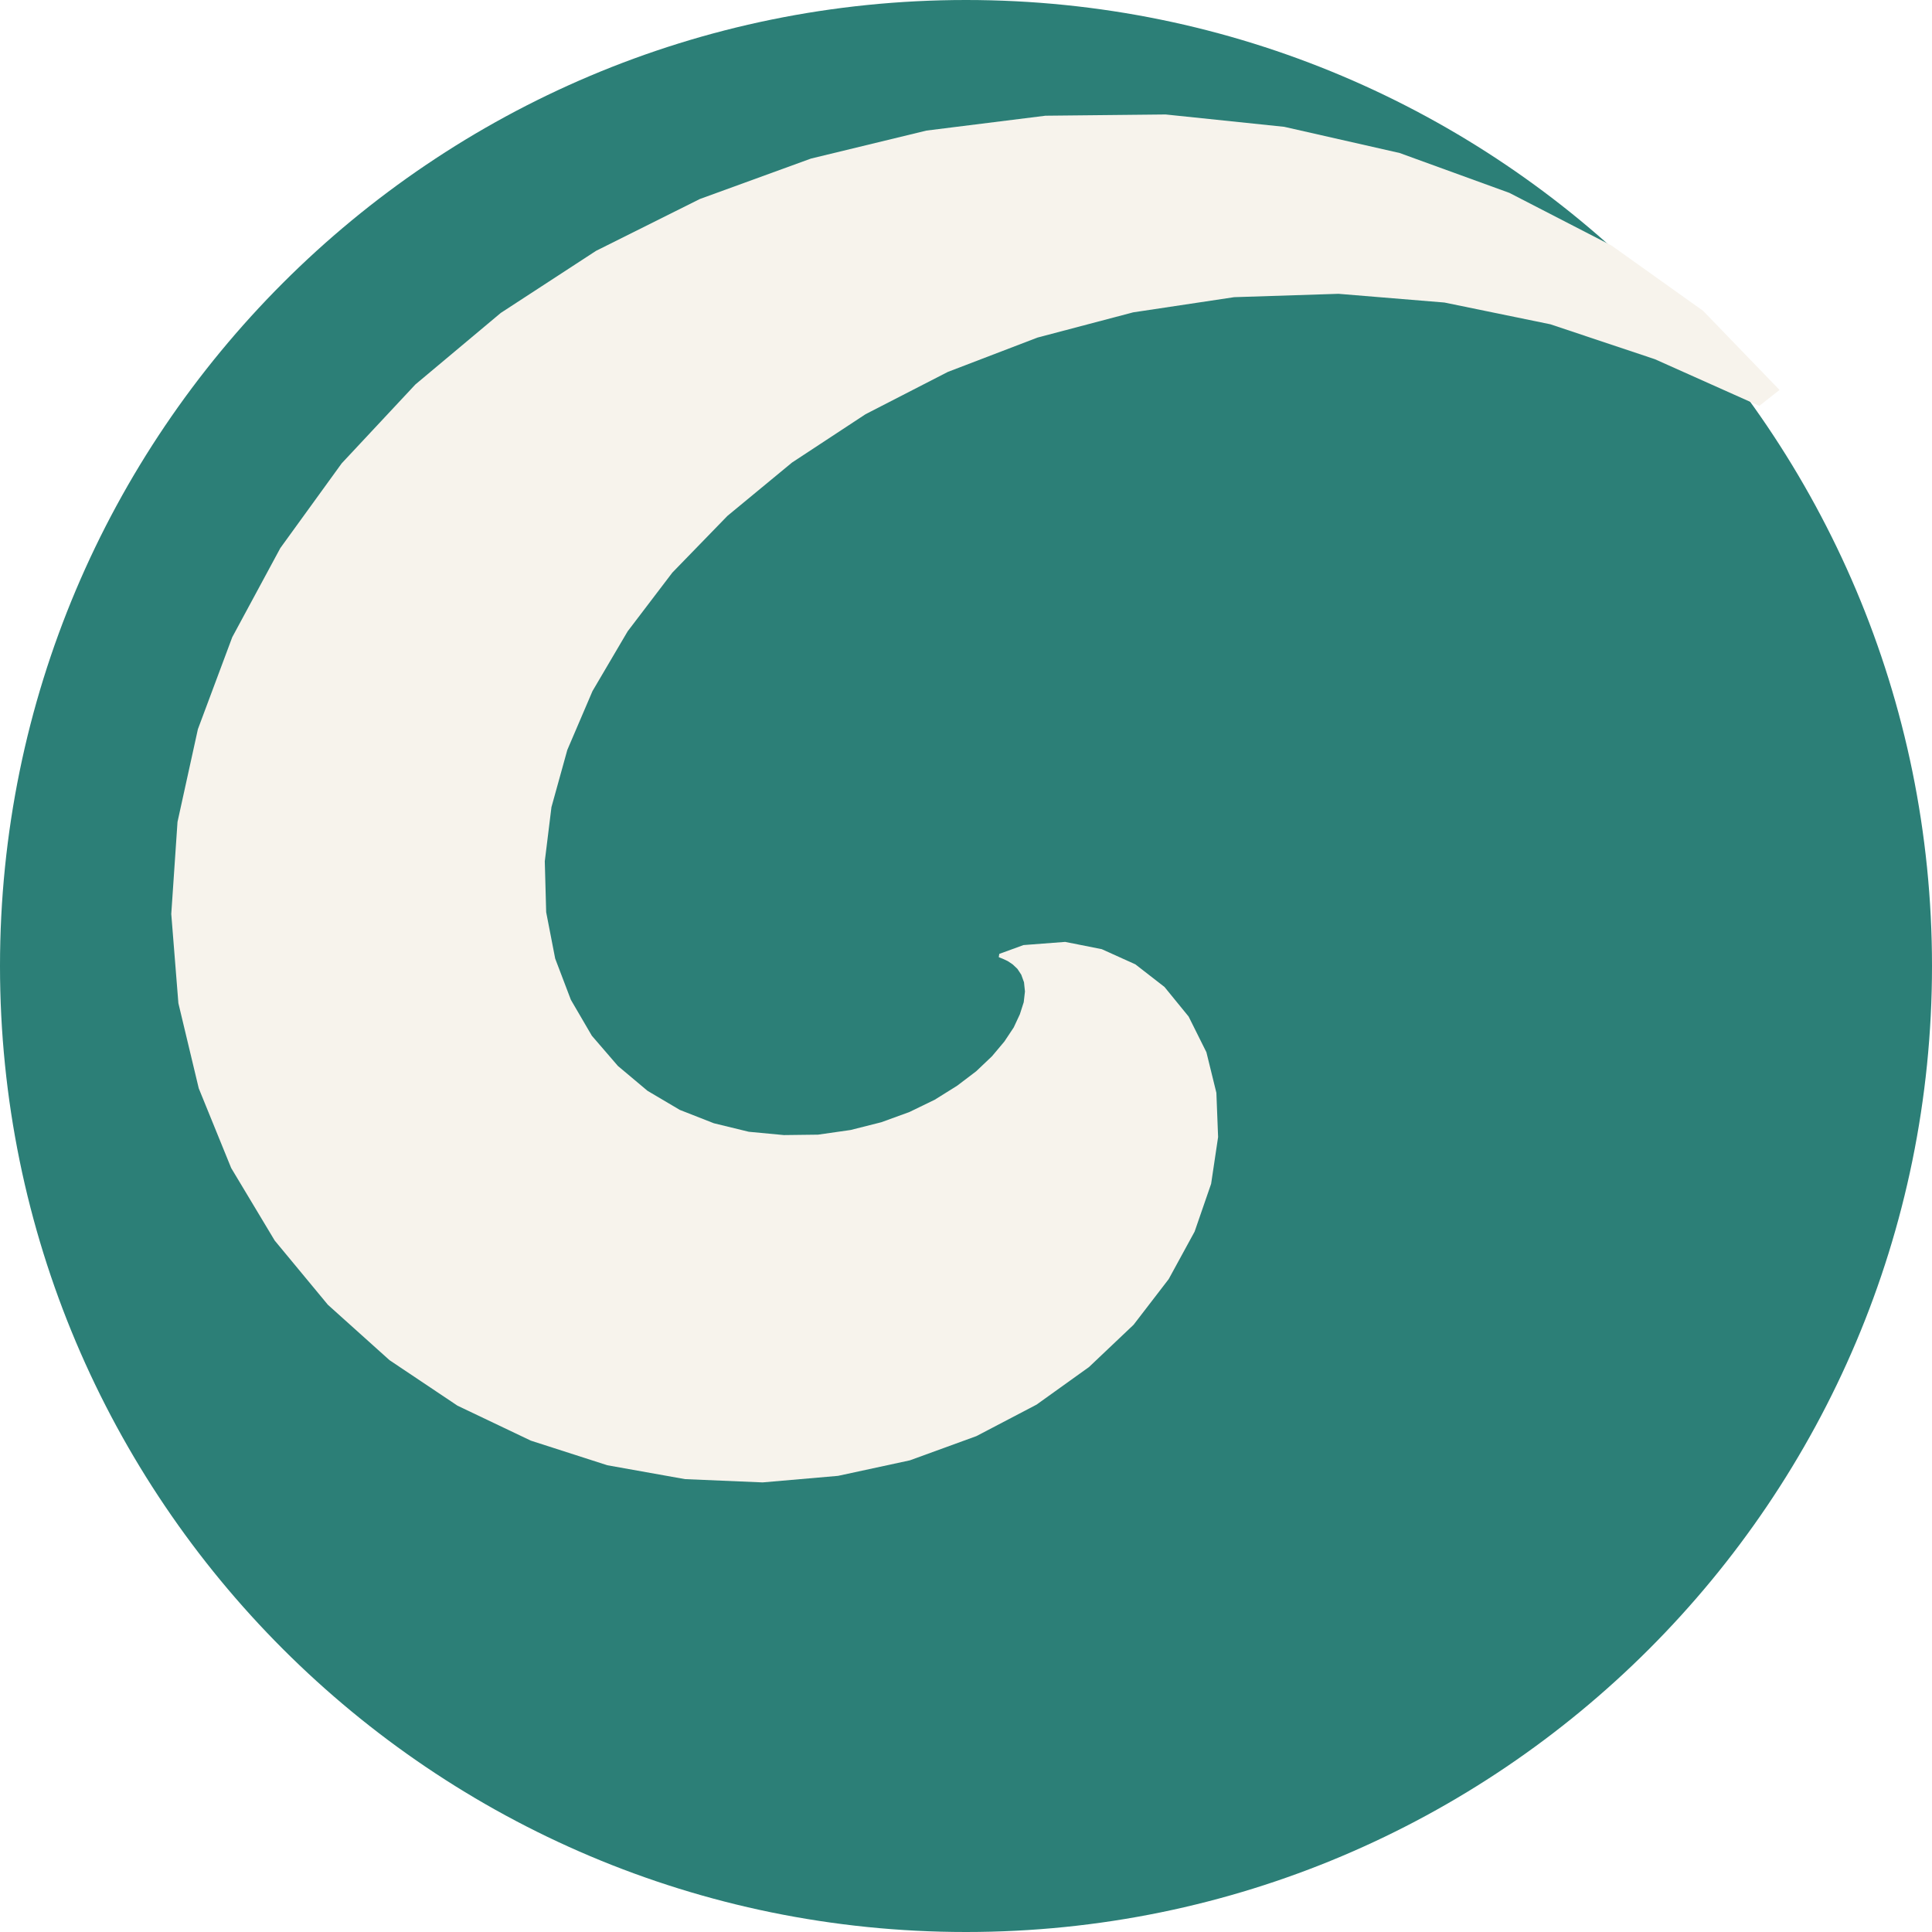
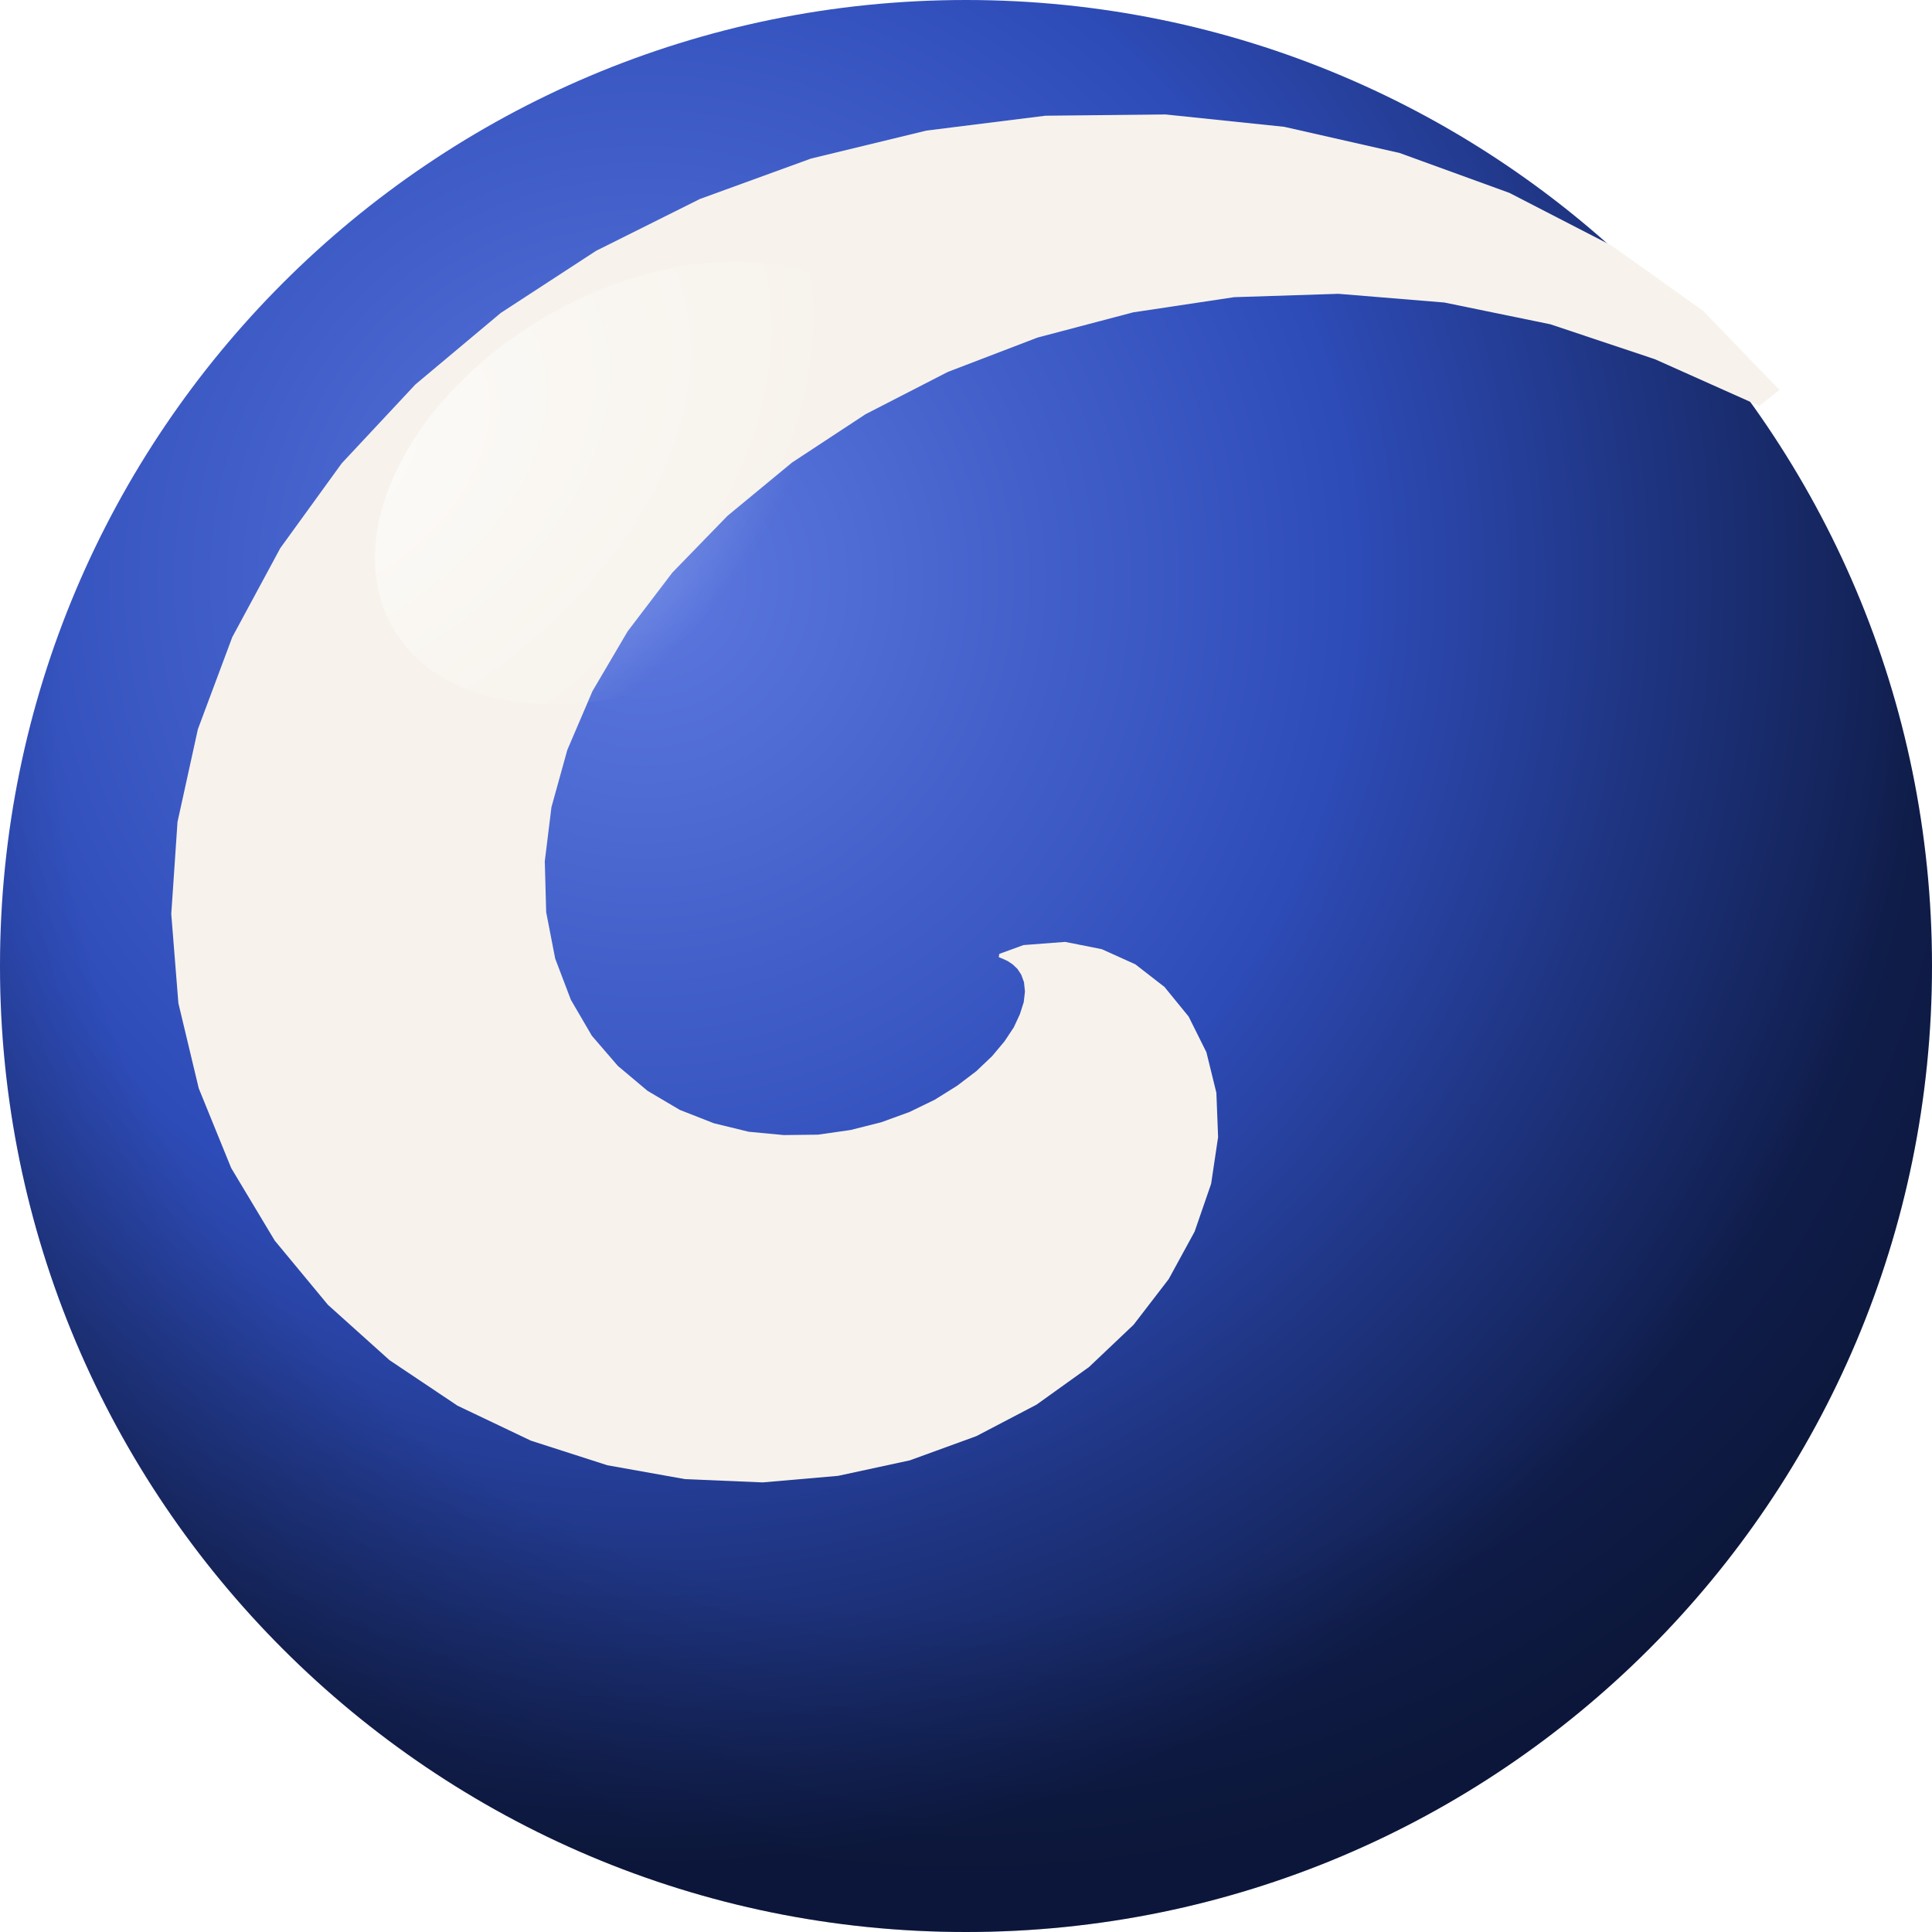
<svg xmlns="http://www.w3.org/2000/svg" viewBox="24 24 60 60">
-   <circle cx="54" cy="54" r="30" fill="#2C7F77" />
+   <defs>
+     <radialGradient id="ball" cx="44" cy="42" r="40" gradientUnits="userSpaceOnUse">
+       <stop offset="0" stop-color="#5D79E0" />
+       <stop offset=".55" stop-color="#2E4CB8" />
+       <stop offset="1" stop-color="#101E4D" />
+     </radialGradient>
+     <radialGradient id="edge" cx="54" cy="46" r="36" gradientUnits="userSpaceOnUse">
+       <stop offset=".78" stop-color="#000" stop-opacity="0" />
+       <stop offset="1" stop-color="#000" stop-opacity=".25" />
+     </radialGradient>
+     <radialGradient id="light" cx="0" cy="0" r="1">
+       <stop offset="0" stop-color="#fff" stop-opacity=".7" />
+       <stop offset="1" stop-color="#fff" stop-opacity="0" />
+     </radialGradient>
+   </defs>
+   <circle cx="54" cy="54" r="30" fill="url(#ball)" />
  <path transform="rotate(-20 54 54)" fill="#F7F3EC" d="M55.90,54.00 L57.15,54.35 L58.14,54.95 L58.96,55.75 L59.57,56.72 L59.96,57.84 L60.10,59.07 L59.96,60.36 L59.54,61.67 L58.84,62.96 L57.85,64.18 L56.59,65.29 L55.08,66.25 L53.33,67.01 L51.40,67.55 L49.31,67.83 L47.11,67.83 L44.85,67.52 L42.58,66.91 L40.35,65.99 L38.23,64.76 L36.26,63.23 L34.49,61.43 L32.99,59.38 L31.78,57.11 L30.91,54.67 L30.41,52.09 L30.31,49.42 L30.62,46.72 L31.36,44.04 L32.52,41.42 L34.10,38.93 L36.08,36.61 L38.43,34.52 L41.12,32.70 L44.11,31.18 L47.36,30.00 L50.80,29.20 L54.38,28.79 L58.05,28.79 L61.72,29.20 L65.35,30.03 L68.87,31.27 L72.20,32.89 L75.29,34.88 L78.07,37.21 L80.49,39.83 L82.47,42.71 L83.86,45.83 L83.10,46.08 L80.55,43.61 L77.87,41.48 L75.01,39.72 L72.01,38.34 L68.93,37.33 L65.82,36.70 L62.76,36.42 L59.78,36.47 L56.93,36.83 L54.27,37.46 L51.82,38.33 L49.61,39.40 L47.68,40.64 L46.02,42.01 L44.66,43.46 L43.59,44.96 L42.82,46.47 L42.32,47.97 L42.09,49.42 L42.11,50.79 L42.34,52.06 L42.78,53.22 L43.38,54.26 L44.12,55.16 L44.97,55.91 L45.90,56.53 L46.89,57.00 L47.89,57.35 L48.89,57.56 L49.87,57.66 L50.80,57.66 L51.67,57.57 L52.47,57.40 L53.18,57.18 L53.80,56.91 L54.32,56.61 L54.74,56.30 L55.06,55.98 L55.30,55.67 L55.45,55.37 L55.52,55.09 L55.52,54.84 L55.47,54.63 L55.38,54.45 L55.27,54.30 L55.15,54.18 L55.05,54.09 L55.10,54.00 Z" />
+   <circle cx="54" cy="54" r="30" fill="url(#edge)" />
+   <ellipse cx="0" cy="0" rx="9" ry="6" fill="url(#light)" transform="translate(44 39) rotate(-30)" />
</svg>
